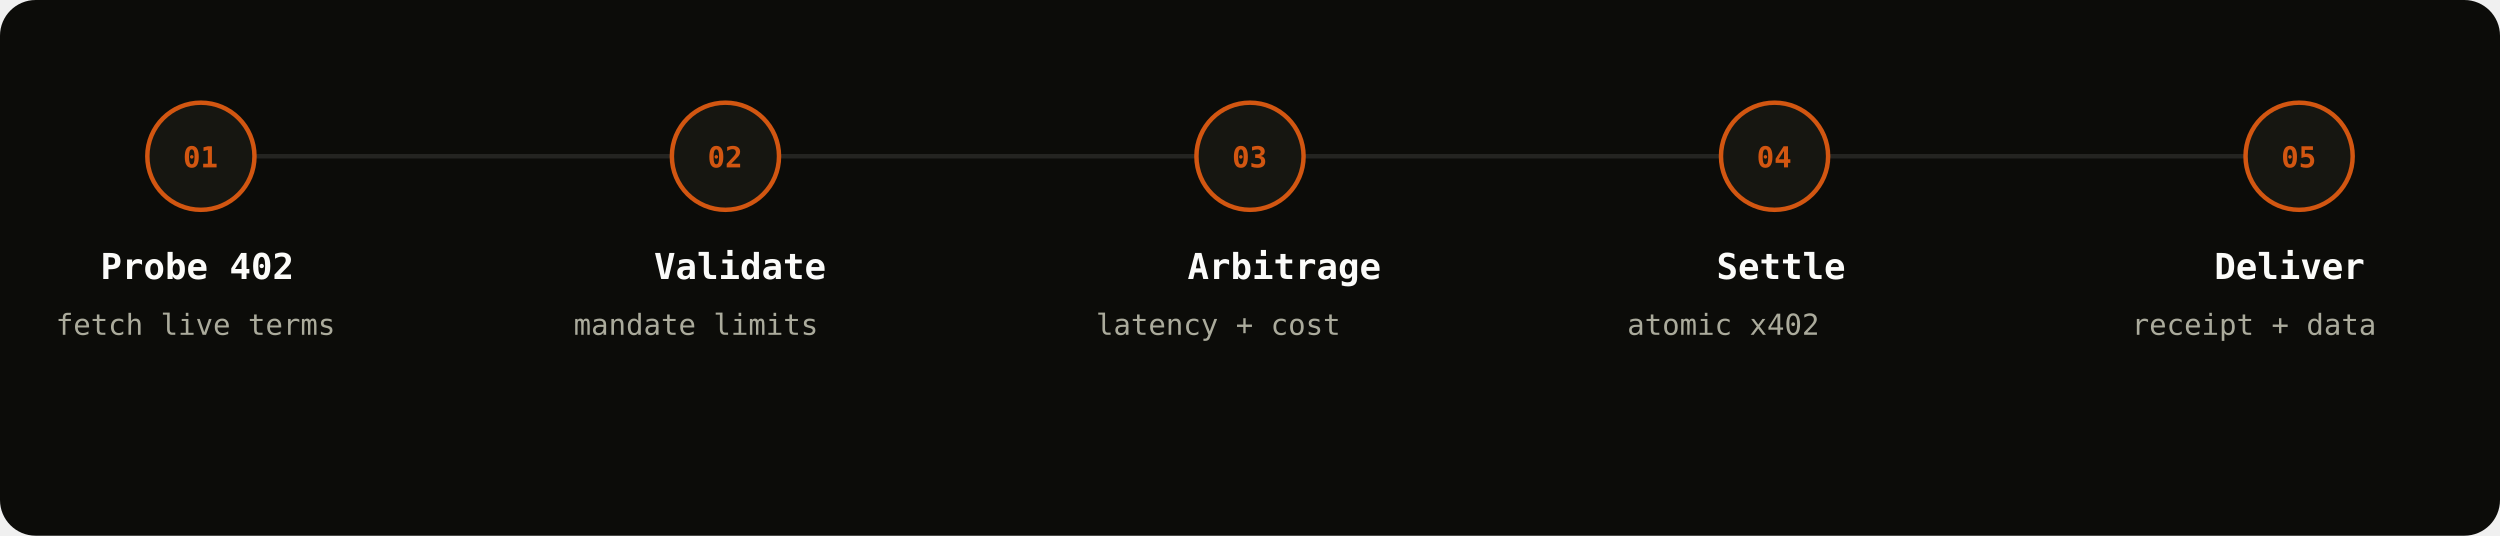
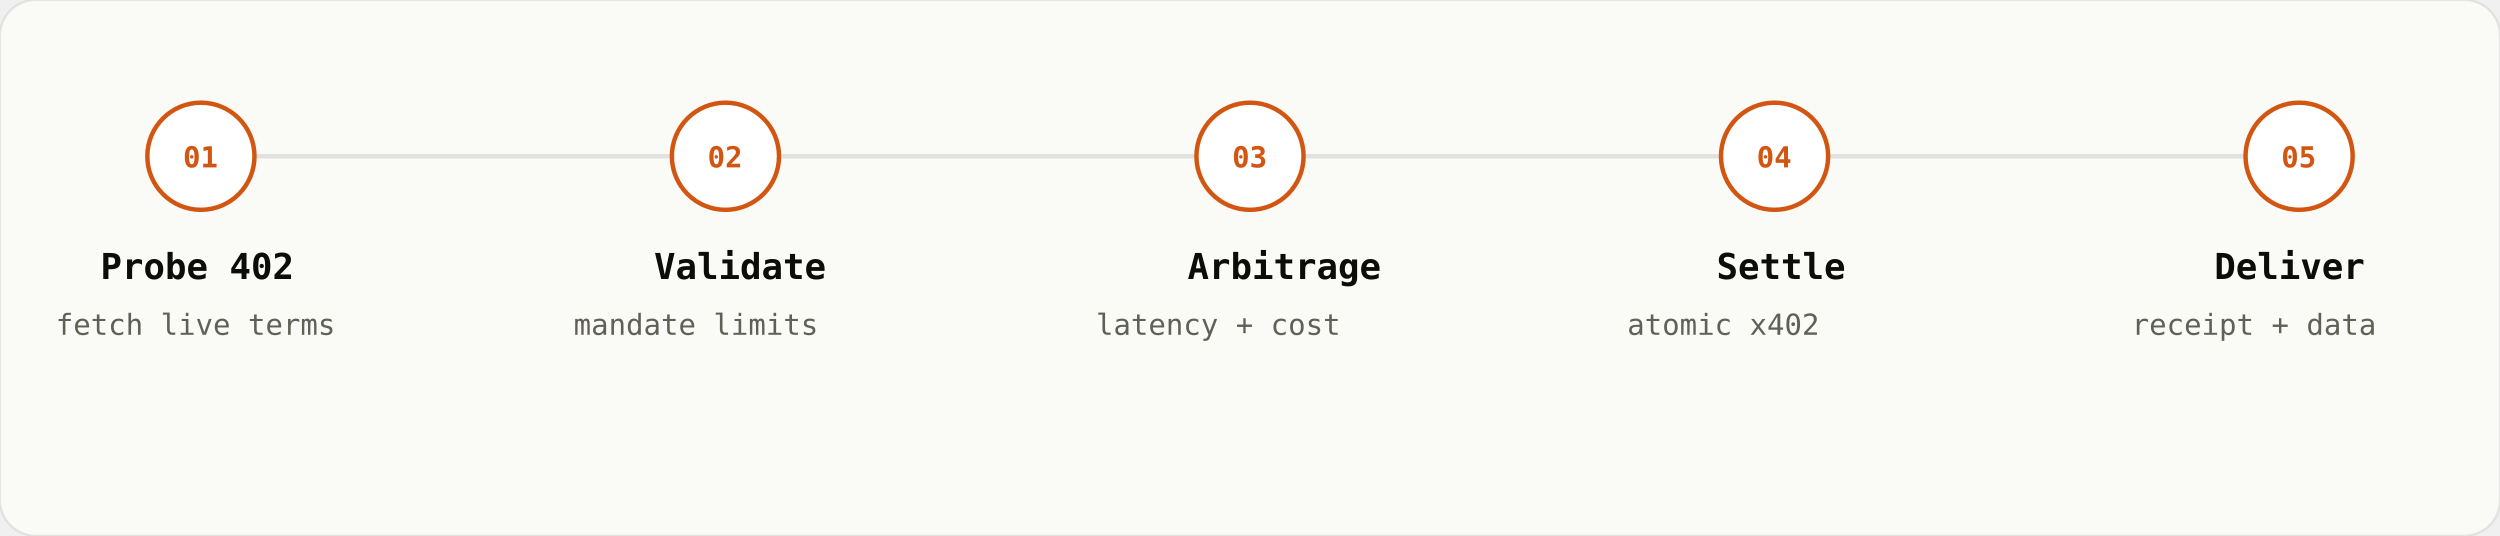
<svg xmlns="http://www.w3.org/2000/svg" viewBox="0 0 1120 240" role="img" aria-labelledby="title desc">
  <style>
-     .bg { fill: #0c0c09; }
-     .line { stroke: rgba(255, 255, 255, 0.1); stroke-width: 2; }
-     .dot { fill: #161611; stroke: #d25611; stroke-width: 2; }
+     .bg { fill: #fafaf7; stroke: rgba(0, 0, 0, 0.08); stroke-width: 1; }
+     .line { stroke: rgba(0, 0, 0, 0.1); stroke-width: 2; }
+     .dot { fill: #ffffff; stroke: #d25611; stroke-width: 2; }
    .n { fill: #d25611; font: 700 13px 'IBM Plex Mono', monospace; }
-     .h { fill: #fbfbf9; font: 700 16px 'IBM Plex Mono', monospace, -apple-system, sans-serif; }
-     .p { fill: #abab9c; font: 13px 'IBM Plex Mono', monospace, -apple-system, sans-serif; }
+     .h { fill: #0c0c09; font: 700 16px 'IBM Plex Mono', monospace, -apple-system, sans-serif; }
+     .p { fill: #606056; font: 13px 'IBM Plex Mono', monospace, -apple-system, sans-serif; }
  </style>
  <rect class="bg" width="1120" height="240" rx="16" />
  <path class="line" d="M90 70h940" />
  <g transform="translate(90)">
    <circle class="dot" cx="0" cy="70" r="24" />
    <text class="n" x="-8" y="75">01</text>
    <text class="h" x="-45" y="125">Probe 402</text>
    <text class="p" x="-65" y="150">fetch live terms</text>
  </g>
  <g transform="translate(325)">
    <circle class="dot" cx="0" cy="70" r="24" />
    <text class="n" x="-8" y="75">02</text>
    <text class="h" x="-32" y="125">Validate</text>
    <text class="p" x="-68" y="150">mandate limits</text>
  </g>
  <g transform="translate(560)">
    <circle class="dot" cx="0" cy="70" r="24" />
    <text class="n" x="-8" y="75">03</text>
    <text class="h" x="-28" y="125">Arbitrage</text>
    <text class="p" x="-69" y="150">latency + cost</text>
  </g>
  <g transform="translate(795)">
    <circle class="dot" cx="0" cy="70" r="24" />
    <text class="n" x="-8" y="75">04</text>
    <text class="h" x="-26" y="125">Settle</text>
    <text class="p" x="-66" y="150">atomic x402</text>
  </g>
  <g transform="translate(1030)">
    <circle class="dot" cx="0" cy="70" r="24" />
    <text class="n" x="-8" y="75">05</text>
    <text class="h" x="-38" y="125">Deliver</text>
    <text class="p" x="-75" y="150">receipt + data</text>
  </g>
</svg>
